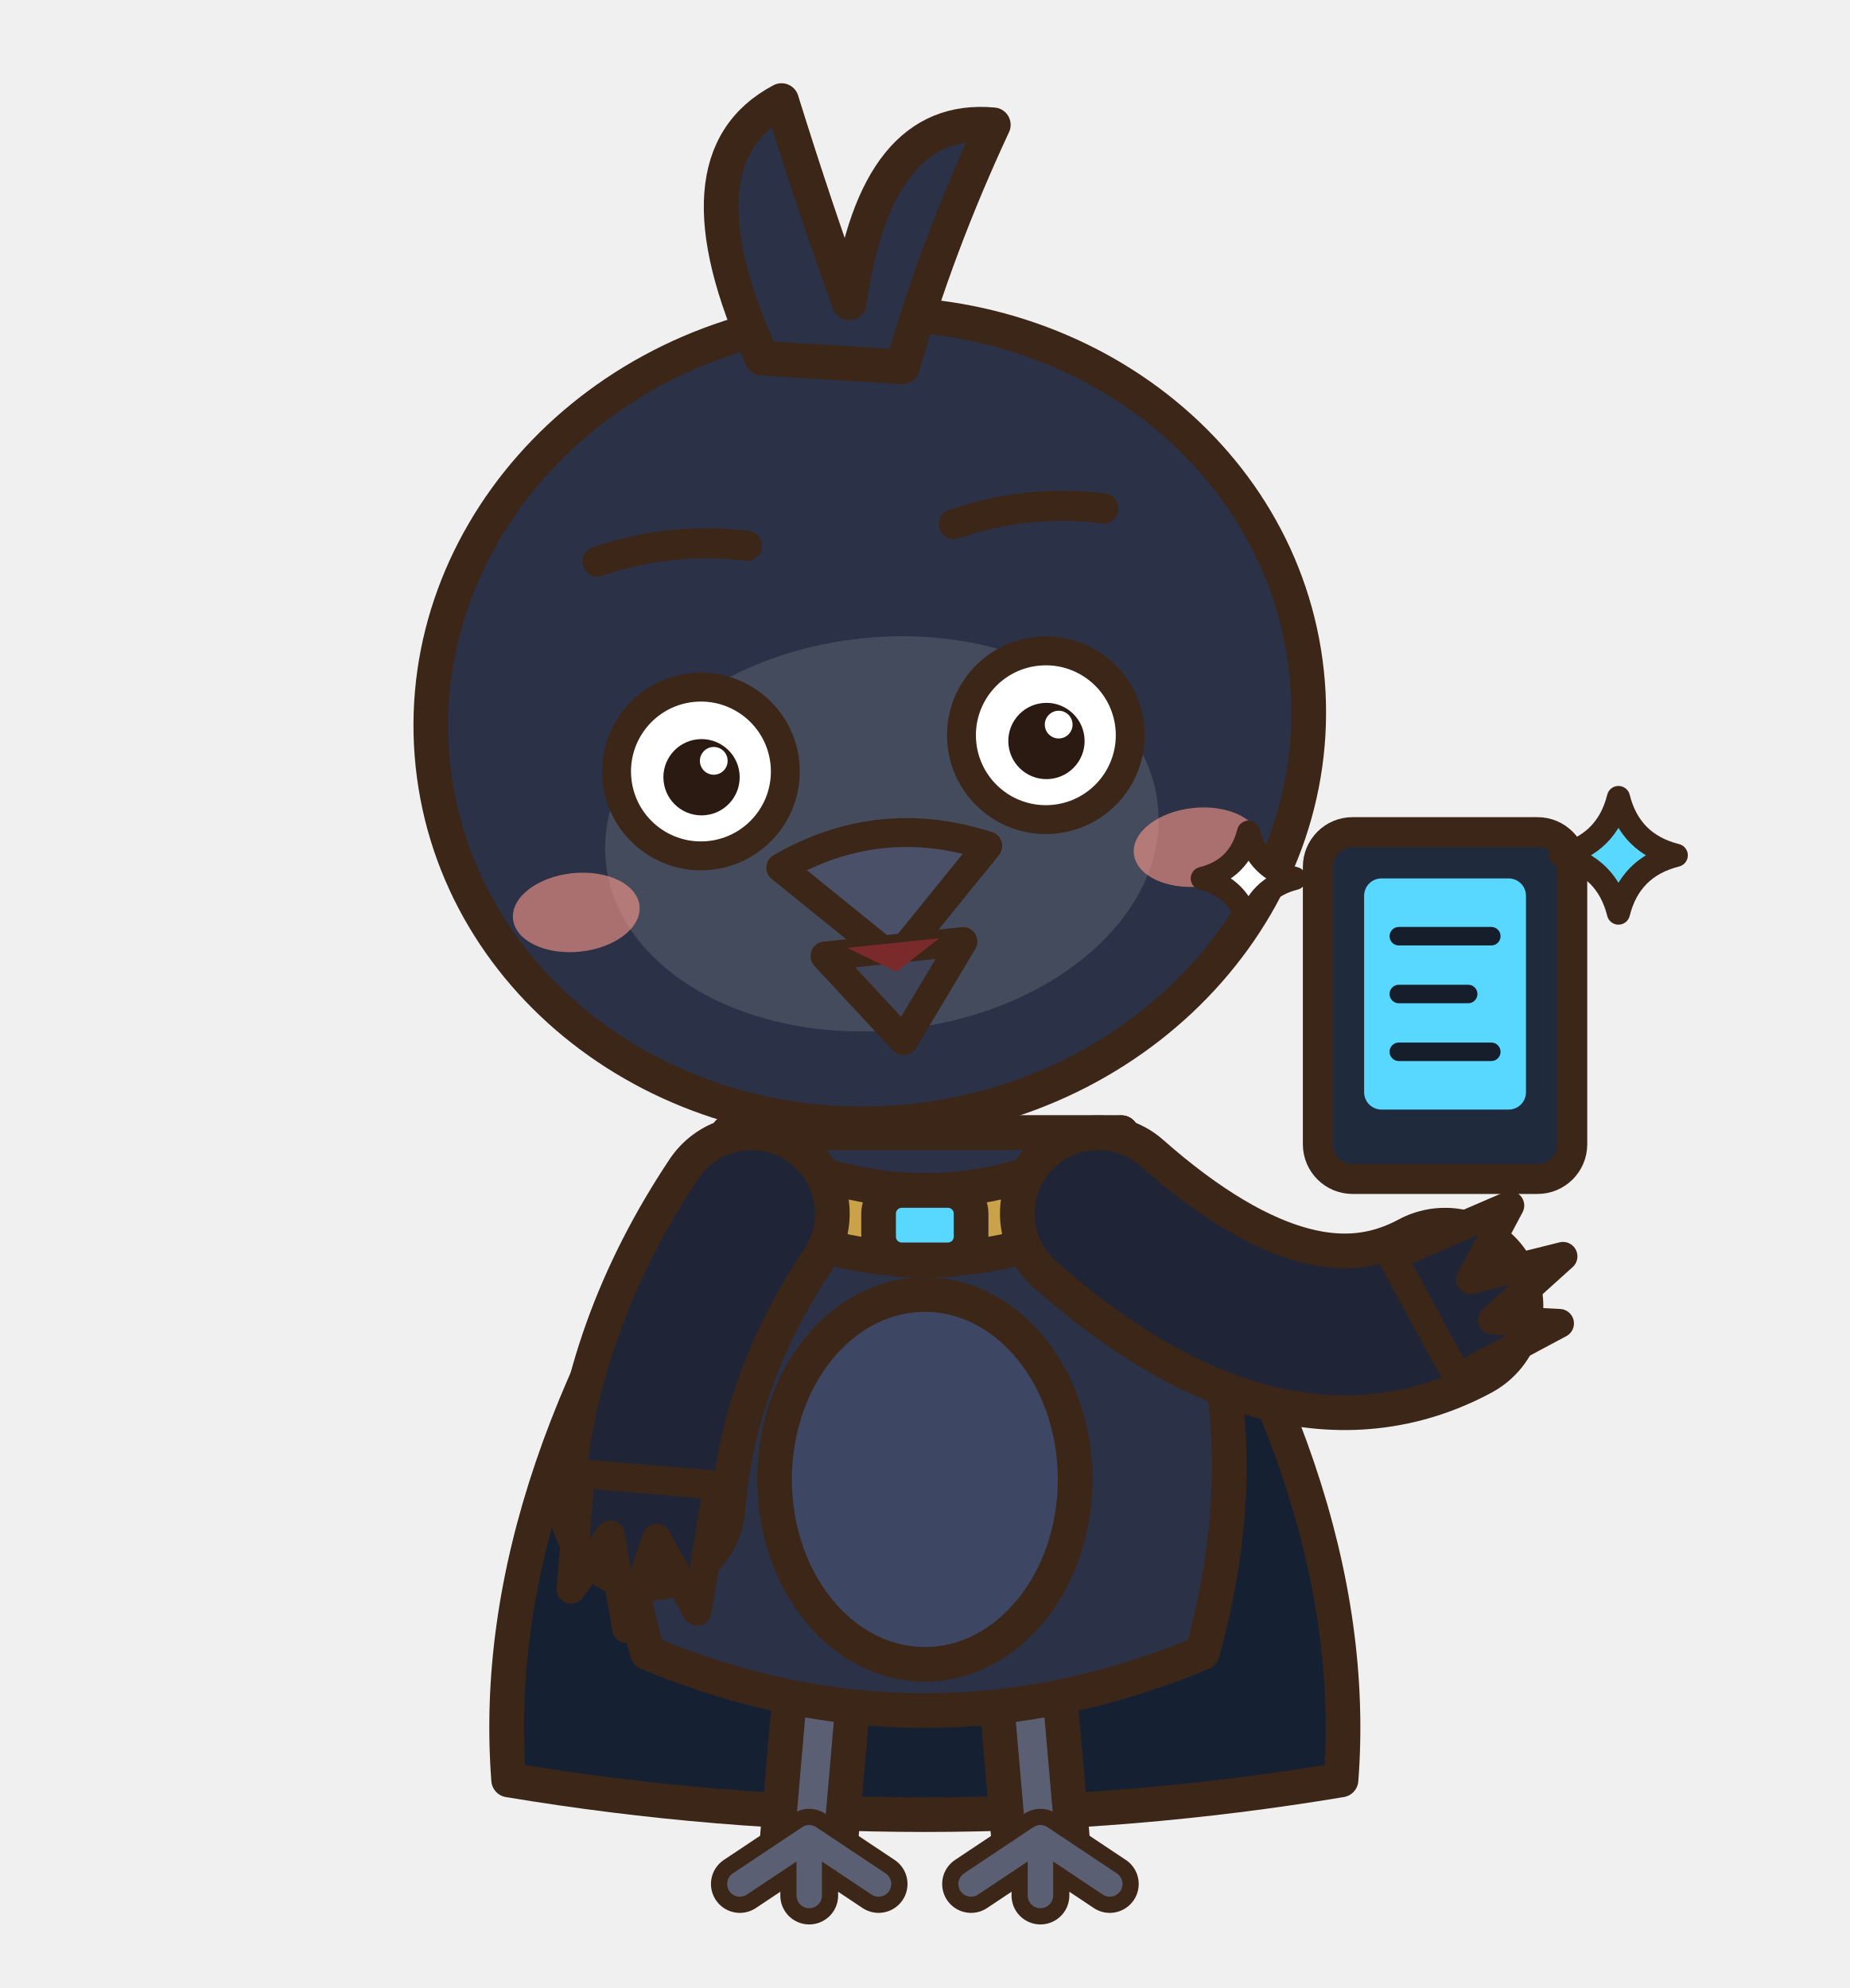
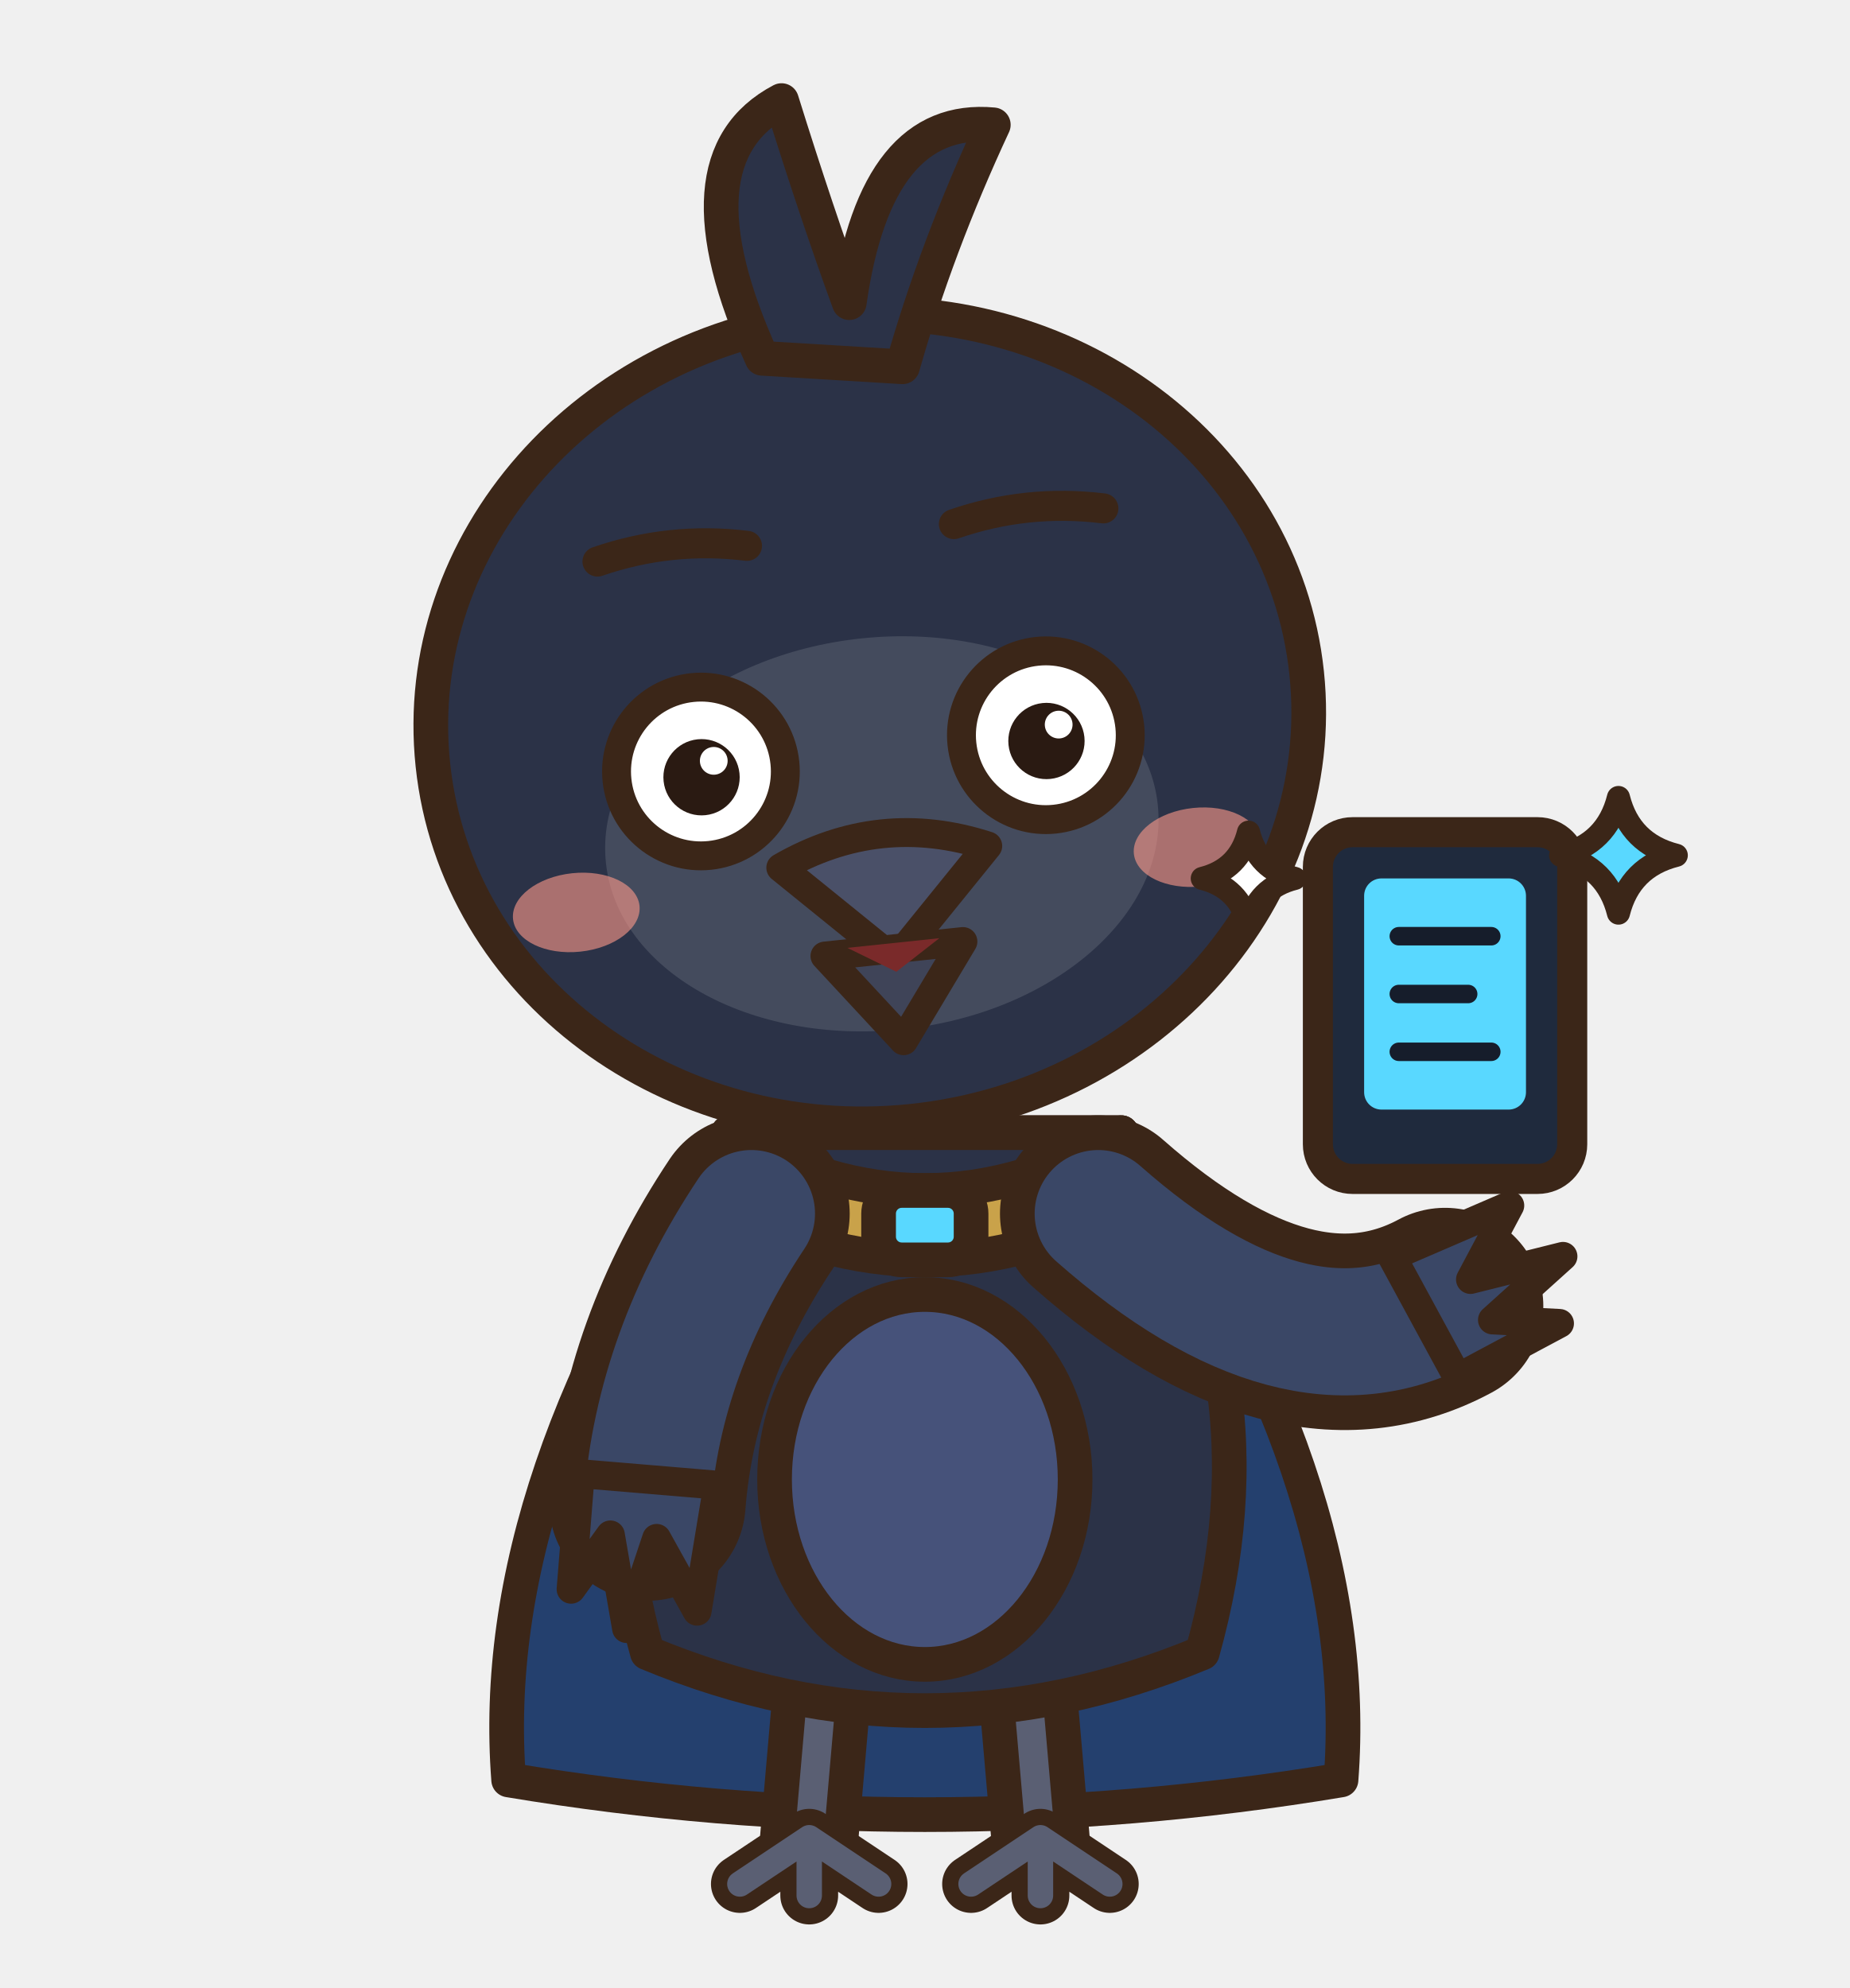
<svg xmlns="http://www.w3.org/2000/svg" viewBox="-80 -10 160 172" width="320" height="344">
  <g transform="translate(0 0)">
    <g transform="translate(-1 0) rotate(-6 0 88)">
      <g stroke="#3b2618" stroke-width="3" stroke-linejoin="round" stroke-linecap="round" />
    </g>
    <g stroke="#3b2618" stroke-width="3" stroke-linejoin="round" stroke-linecap="round">
-       <path d="M-17 88 Q-38 118 -36 144 Q0 150 36 144 Q38 118 17 88 Z" fill="#162033" />
+       <path d="M-17 88 Q-38 118 -36 144 Q0 150 36 144 Q38 118 17 88 Z" fill="#24406e" />
    </g>
    <g stroke="#3b2618" stroke-width="3" stroke-linejoin="round" stroke-linecap="round" />
    <path d="M-8 126 L-10 149" fill="none" stroke="#3b2618" stroke-width="8.5" stroke-linecap="round" stroke-linejoin="round" />
    <path d="M-8 126 L-10 149" fill="none" stroke="#5a5f73" stroke-width="2.5" stroke-linecap="round" stroke-linejoin="round" />
    <path d="M-10 149 l-6 4 M-10 149 l0 5 M-10 149 l6 4" fill="none" stroke="#3b2618" stroke-width="5" stroke-linecap="round" />
    <path d="M-10 149 l-6 4 M-10 149 l0 5 M-10 149 l6 4" fill="none" stroke="#5a5f73" stroke-width="2.2" stroke-linecap="round" />
    <path d="M8 126 L10 149" fill="none" stroke="#3b2618" stroke-width="8.5" stroke-linecap="round" stroke-linejoin="round" />
    <path d="M8 126 L10 149" fill="none" stroke="#5a5f73" stroke-width="2.5" stroke-linecap="round" stroke-linejoin="round" />
    <path d="M10 149 l-6 4 M10 149 l0 5 M10 149 l6 4" fill="none" stroke="#3b2618" stroke-width="5" stroke-linecap="round" />
    <path d="M10 149 l-6 4 M10 149 l0 5 M10 149 l6 4" fill="none" stroke="#5a5f73" stroke-width="2.2" stroke-linecap="round" />
    <g stroke="#3b2618" stroke-width="3" stroke-linejoin="round" stroke-linecap="round">
      <path d="M-17 88 Q-31 108 -24 133 Q0 143 24 133 Q31 108 17 88 Z" fill="#2b3247" />
-       <ellipse cx="0" cy="118" rx="13" ry="16" fill="#3d4763" />
+       <ellipse cx="0" cy="118" rx="13" ry="16" fill="#46527a" />
    </g>
    <g stroke="#3b2618" stroke-width="3" stroke-linejoin="round" stroke-linecap="round">
      <path d="M-17 88 Q0 98 17 88 L18 94 Q0 104 -18 94 Z" fill="#c9a24a" />
      <rect x="-4" y="93" width="8" height="6" rx="2" fill="#59d8ff" />
    </g>
    <path d="M-15 95 Q-23 107 -24 120" fill="none" stroke="#3b2618" stroke-width="17" stroke-linecap="round" stroke-linejoin="round" />
-     <path d="M-15 95 Q-23 107 -24 120" fill="none" stroke="#1f2536" stroke-width="11" stroke-linecap="round" stroke-linejoin="round" />
+     <path d="M-15 95 Q-23 107 -24 120" fill="none" stroke="#3a4766" stroke-width="11" stroke-linecap="round" stroke-linejoin="round" />
    <g stroke="#3b2618" stroke-width="2.5" stroke-linejoin="round" stroke-linecap="round">
-       <path d="M-17.9 118.5 L-19.7 129.4 L-23.2 123.1 L-25.8 130.9 L-27.2 122.8 L-30.6 127.5 L-29.8 117.5 Z" fill="#1f2536" />
+       <path d="M-17.9 118.5 L-19.7 129.4 L-23.2 123.1 L-25.8 130.9 L-27.2 122.8 L-30.6 127.5 L-29.8 117.5 Z" fill="#3a4766" />
    </g>
    <path d="M15 95 Q32 110 45 103" fill="none" stroke="#3b2618" stroke-width="17" stroke-linecap="round" stroke-linejoin="round" />
-     <path d="M15 95 Q32 110 45 103" fill="none" stroke="#1f2536" stroke-width="11" stroke-linecap="round" stroke-linejoin="round" />
+     <path d="M15 95 Q32 110 45 103" fill="none" stroke="#3a4766" stroke-width="11" stroke-linecap="round" stroke-linejoin="round" />
    <g stroke="#3b2618" stroke-width="2.5" stroke-linejoin="round" stroke-linecap="round">
-       <path d="M40.4 98.7 L50.6 94.3 L47.2 100.7 L55.2 98.7 L49.1 104.2 L54.9 104.5 L46.1 109.2 Z" fill="#1f2536" />
+       <path d="M40.4 98.7 L50.6 94.3 L47.2 100.7 L55.2 98.7 L49.1 104.2 L54.9 104.5 L46.1 109.2 Z" fill="#3a4766" />
    </g>
    <g transform="translate(45 86) rotate(0)">
      <g stroke="#3b2618" stroke-width="2.6" stroke-linejoin="round" stroke-linecap="round">
        <rect x="-11" y="-24" width="22" height="30" rx="3" fill="#1f2a3d" />
        <rect x="-7" y="-20" width="14" height="20" rx="1.5" fill="#59d8ff" stroke="none" />
        <path d="M-4 -15 L4 -15 M-4 -10 L2 -10 M-4 -5 L4 -5" stroke="#161d2b" stroke-width="1.6" />
      </g>
    </g>
    <g transform="translate(-1 0) rotate(-6 0 88)">
      <g stroke="#3b2618" stroke-width="3" stroke-linejoin="round" stroke-linecap="round">
        <ellipse cx="0" cy="52" rx="38" ry="35" fill="#2b3247" />
      </g>
      <ellipse cx="0" cy="62" rx="24" ry="17" fill="#444b5d" />
      <g stroke="#3b2618" stroke-width="3" stroke-linejoin="round" stroke-linecap="round" />
      <ellipse cx="-27" cy="66" rx="5.5" ry="3.41" fill="#ff9a8a" opacity="0.6" />
      <ellipse cx="27" cy="66" rx="5.5" ry="3.41" fill="#ff9a8a" opacity="0.6" />
      <circle cx="-15" cy="55" r="7.3" fill="#fff" stroke="#3b2618" stroke-width="2.5" />
      <circle cx="-15" cy="55.5" r="3.3" fill="#2a1a12" />
      <circle cx="-13.8" cy="54.2" r="1.2" fill="#fff" />
      <circle cx="15" cy="55" r="7.3" fill="#fff" stroke="#3b2618" stroke-width="2.5" />
      <circle cx="15" cy="55.5" r="3.3" fill="#2a1a12" />
      <circle cx="16.2" cy="54.2" r="1.2" fill="#fff" />
      <g stroke="#3b2618" stroke-width="2.5" stroke-linejoin="round" stroke-linecap="round">
        <path d="M-9 64 Q0 60 9 64 L0 73 Z" fill="#4a5068" />
        <path d="M-6 72 L6 72 L0 80 Z" fill="#3f4458" />
      </g>
      <path d="M-4 71.5 L4 71.5 L0 74 Z" fill="#7a2a2a" />
      <g stroke="#3b2618" stroke-width="3" stroke-linejoin="round" stroke-linecap="round">
        <path d="M-6 20 Q-12 2 -2 -2 Q0 8 2 16 Q6 0 16 2 Q10 12 6 22 Z" fill="#2b3247" />
      </g>
      <path d="M-22 36 Q-15.5 34.5 -9 36" fill="none" stroke="#3b2618" stroke-width="2.6" stroke-linecap="round" />
      <path d="M9 36 Q15.5 34.5 22 36" fill="none" stroke="#3b2618" stroke-width="2.6" stroke-linecap="round" />
    </g>
    <path d="M60 59 Q61 63 65 64 Q61 65 60 69 Q59 65 55 64 Q59 63 60 59 Z" fill="#59d8ff" stroke="#3b2618" stroke-width="2" stroke-linejoin="round" />
    <path d="M28 62 Q28.8 65.2 32 66 Q28.8 66.8 28 70 Q27.2 66.8 24 66 Q27.2 65.2 28 62 Z" fill="#fff" stroke="#3b2618" stroke-width="2" stroke-linejoin="round" />
  </g>
</svg>
